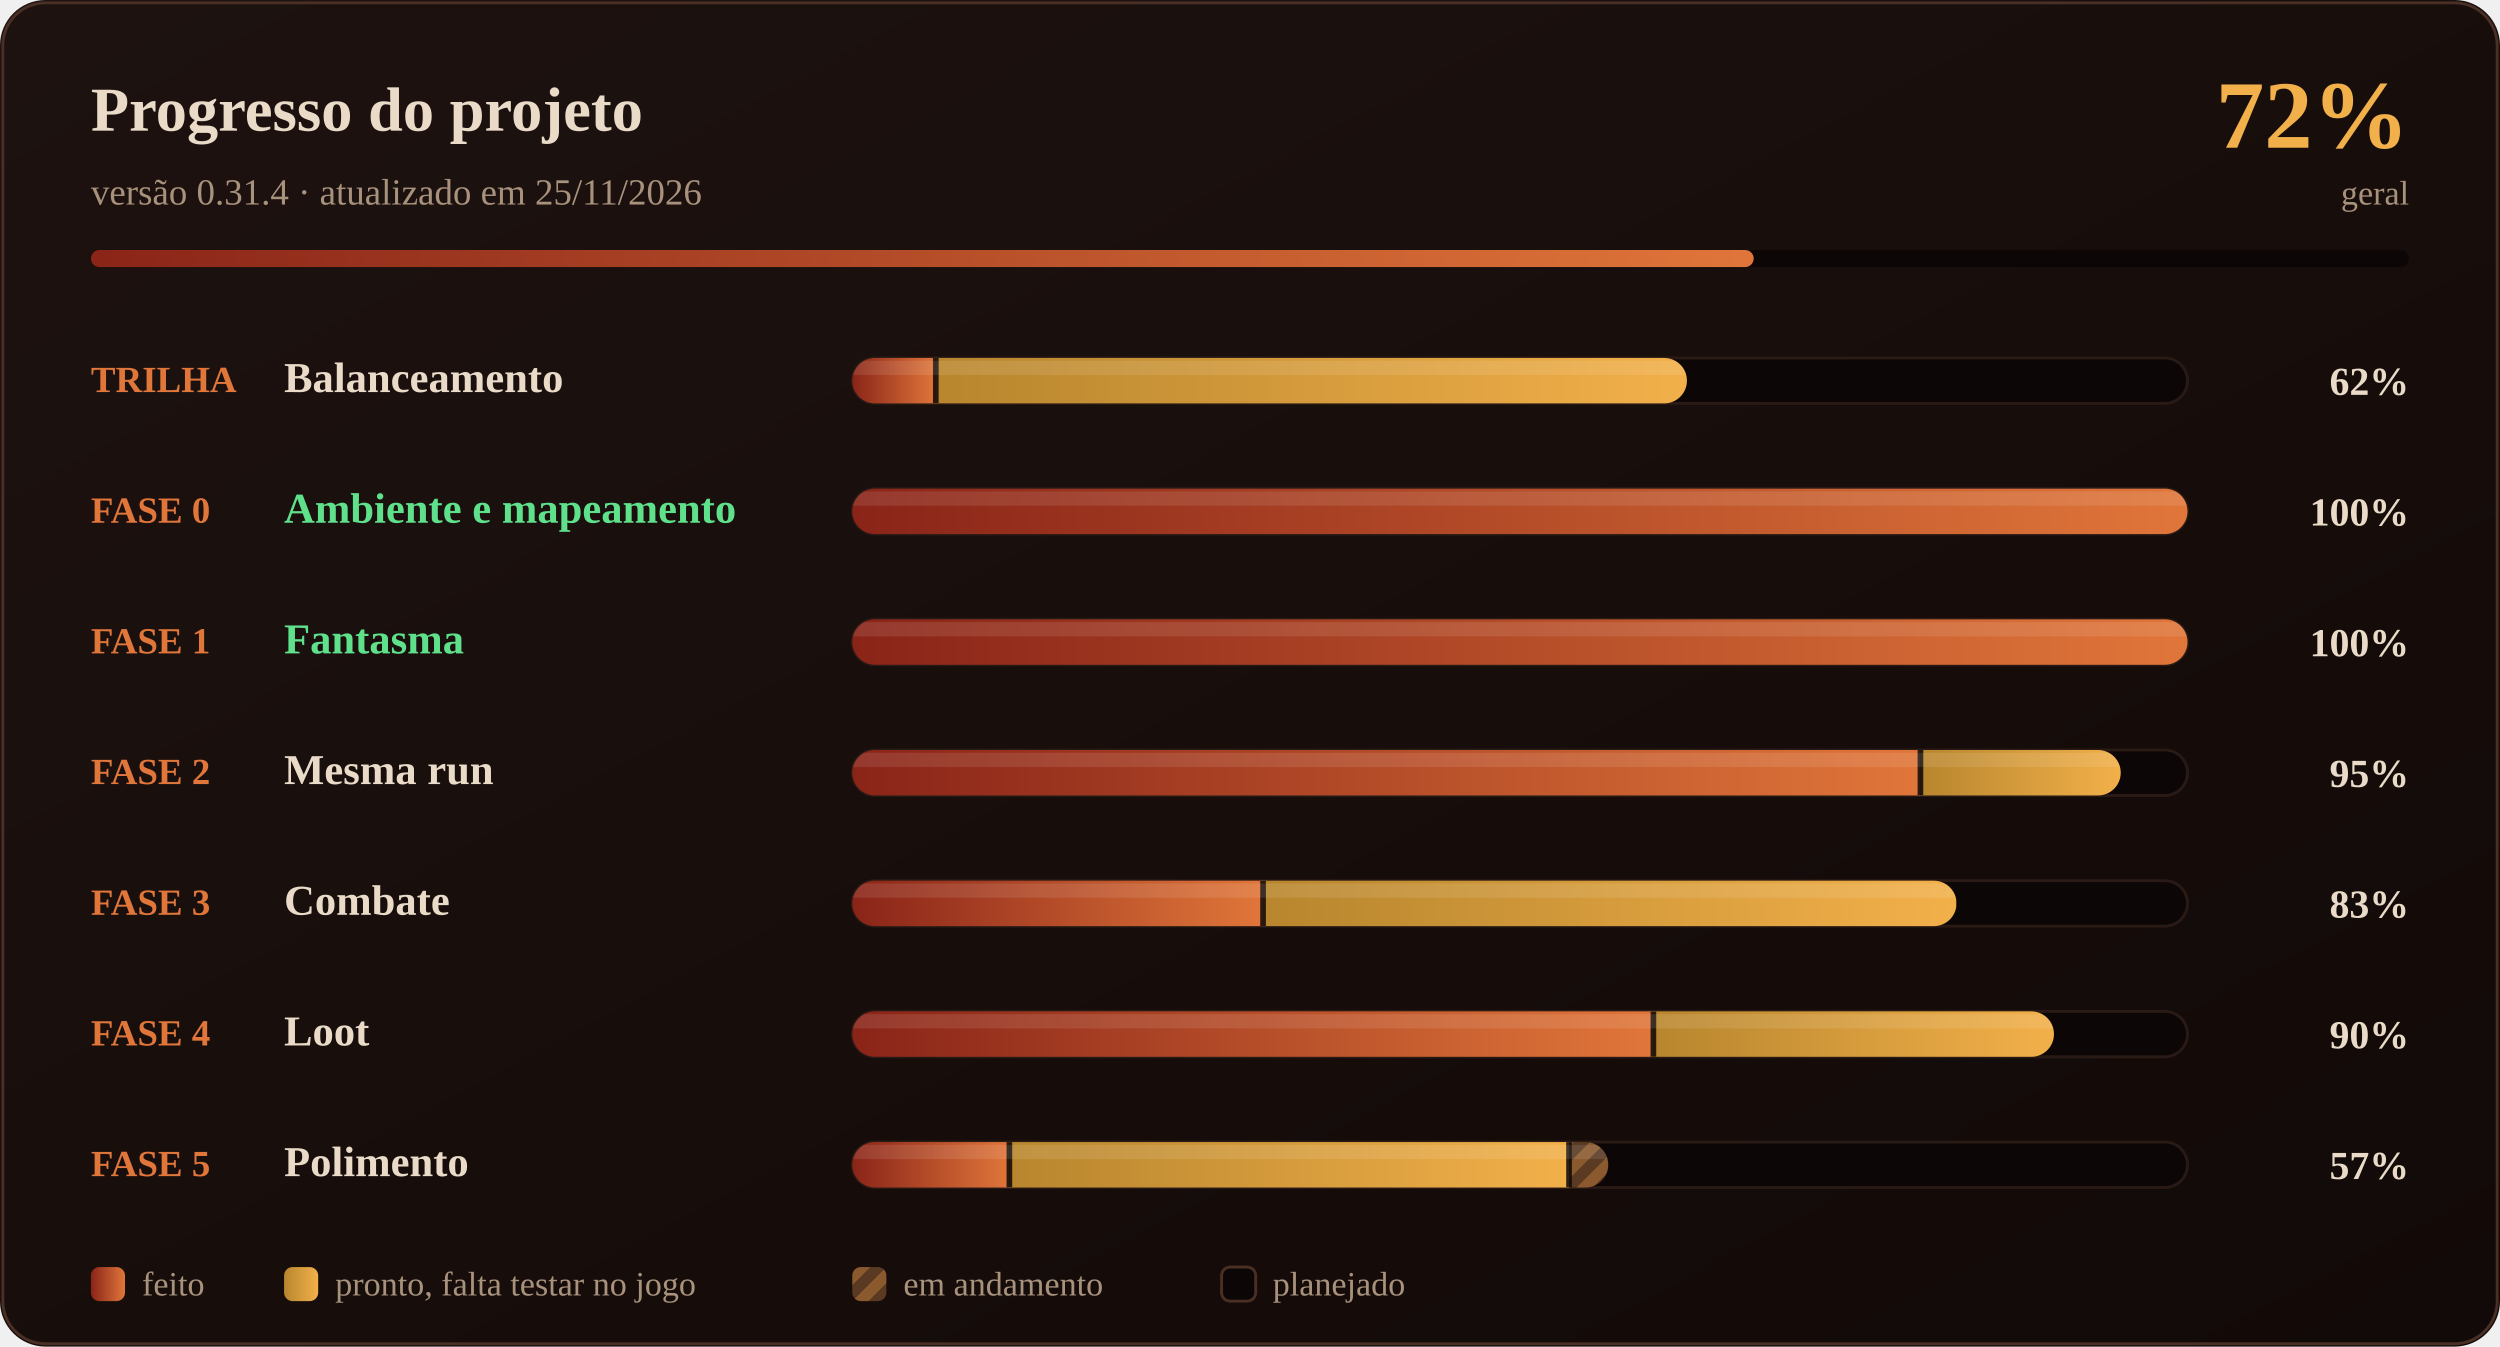
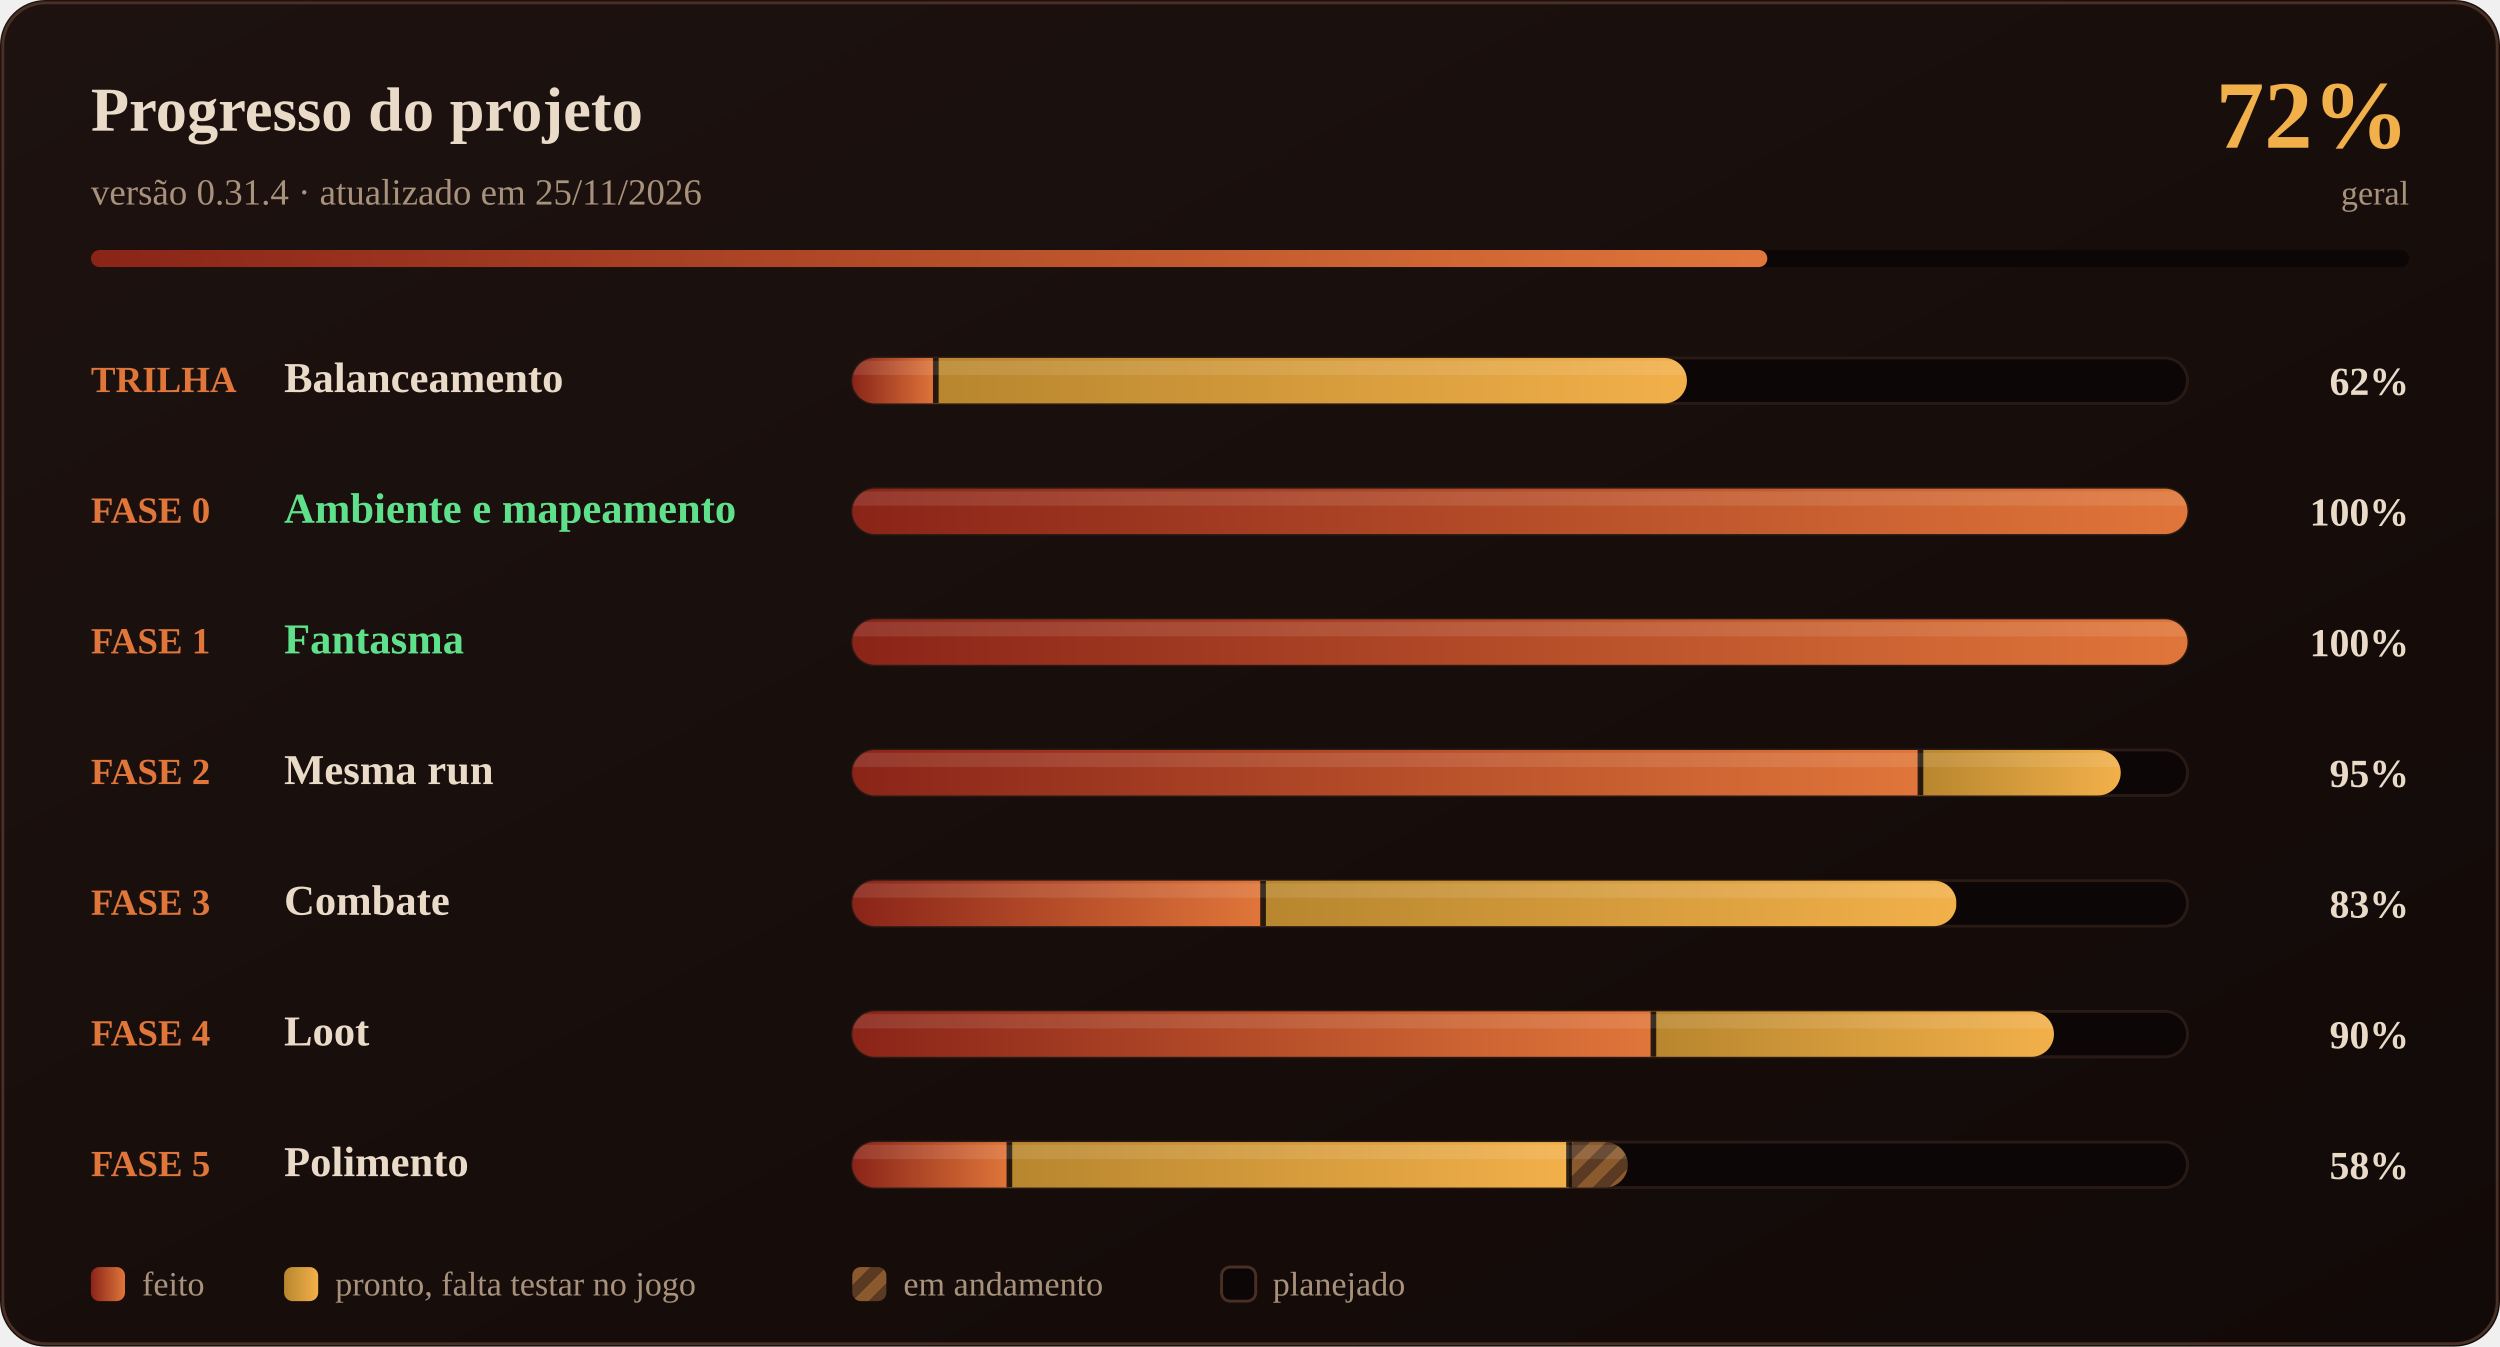
<svg xmlns="http://www.w3.org/2000/svg" width="880" height="474" viewBox="0 0 880 474" font-family="Georgia, 'Times New Roman', serif">
  <defs>
    <linearGradient id="fundo" x1="0" y1="0" x2="1" y2="1">
      <stop offset="0" stop-color="#1d1210" />
      <stop offset="1" stop-color="#120a08" />
    </linearGradient>
    <linearGradient id="fogo" x1="0" y1="0" x2="1" y2="0">
      <stop offset="0" stop-color="#8a2418" />
      <stop offset="1" stop-color="#e0763a" />
    </linearGradient>
    <linearGradient id="teste" x1="0" y1="0" x2="1" y2="0">
      <stop offset="0" stop-color="#b8862e" />
      <stop offset="1" stop-color="#f2b04a" />
    </linearGradient>
    <pattern id="andamento" width="8" height="8" patternUnits="userSpaceOnUse" patternTransform="rotate(45)">
      <rect width="8" height="8" fill="#5a3a22" />
      <rect width="4" height="8" fill="#8a5a2e" />
    </pattern>
  </defs>
  <rect width="880" height="474" rx="16" fill="url(#fundo)" />
  <rect x="1" y="1" width="878" height="472" rx="15" fill="none" stroke="#4a2f25" />
  <text x="32" y="46" fill="#eadbc8" font-size="22" font-weight="700">Progresso do projeto</text>
  <text x="32" y="72" fill="#a8927c" font-size="13">versão 0.31.4 · atualizado em 25/11/2026</text>
  <text x="848" y="52" fill="#f2b04a" font-size="34" font-weight="800" text-anchor="end">72%</text>
  <text x="848" y="72" fill="#a8927c" font-size="12" text-anchor="end">geral</text>
  <rect x="32" y="88" width="816" height="6" rx="3" fill="#0c0706" />
-   <rect x="32" y="88" width="585.3" height="6" rx="3" fill="url(#fogo)" />
+   <rect x="32" y="88" width="590.1" height="6" rx="3" fill="url(#fogo)" />
  <text x="32" y="138" fill="#e0763a" font-size="13" font-weight="700">TRILHA</text>
  <text x="100" y="138" fill="#eadbc8" font-size="15" font-weight="600">Balanceamento</text>
  <rect x="300" y="126" width="470" height="16" rx="8" fill="#0c0706" stroke="#2a1a15" />
  <clipPath id="barra0">
    <rect x="300" y="126" width="293.8" height="16" rx="8" />
  </clipPath>
  <g clip-path="url(#barra0)">
    <rect x="300.0" y="126" width="29.4" height="16" fill="url(#fogo)" />
    <rect x="329.4" y="126" width="264.4" height="16" fill="url(#teste)" />
    <rect x="328.4" y="126" width="2" height="16" fill="#0c0706" opacity="0.85" />
    <rect x="300" y="127" width="293.8" height="5" fill="#fff" opacity="0.10" />
  </g>
  <text x="848" y="139" fill="#eadbc8" font-size="14" font-weight="700" text-anchor="end">62%</text>
  <text x="32" y="184" fill="#e0763a" font-size="13" font-weight="700">FASE 0</text>
  <text x="100" y="184" fill="#5fe08a" font-size="15" font-weight="600">Ambiente e mapeamento</text>
  <rect x="300" y="172" width="470" height="16" rx="8" fill="#0c0706" stroke="#2a1a15" />
  <clipPath id="barra1">
    <rect x="300" y="172" width="470.0" height="16" rx="8" />
  </clipPath>
  <g clip-path="url(#barra1)">
    <rect x="300.0" y="172" width="470.0" height="16" fill="url(#fogo)" />
    <rect x="300" y="173" width="470.0" height="5" fill="#fff" opacity="0.10" />
  </g>
  <text x="848" y="185" fill="#eadbc8" font-size="14" font-weight="700" text-anchor="end">100%</text>
  <text x="32" y="230" fill="#e0763a" font-size="13" font-weight="700">FASE 1</text>
  <text x="100" y="230" fill="#5fe08a" font-size="15" font-weight="600">Fantasma</text>
  <rect x="300" y="218" width="470" height="16" rx="8" fill="#0c0706" stroke="#2a1a15" />
  <clipPath id="barra2">
    <rect x="300" y="218" width="470.0" height="16" rx="8" />
  </clipPath>
  <g clip-path="url(#barra2)">
    <rect x="300.0" y="218" width="470.0" height="16" fill="url(#fogo)" />
    <rect x="300" y="219" width="470.0" height="5" fill="#fff" opacity="0.10" />
  </g>
  <text x="848" y="231" fill="#eadbc8" font-size="14" font-weight="700" text-anchor="end">100%</text>
  <text x="32" y="276" fill="#e0763a" font-size="13" font-weight="700">FASE 2</text>
  <text x="100" y="276" fill="#eadbc8" font-size="15" font-weight="600">Mesma run</text>
  <rect x="300" y="264" width="470" height="16" rx="8" fill="#0c0706" stroke="#2a1a15" />
  <clipPath id="barra3">
    <rect x="300" y="264" width="446.5" height="16" rx="8" />
  </clipPath>
  <g clip-path="url(#barra3)">
    <rect x="300.0" y="264" width="376.0" height="16" fill="url(#fogo)" />
    <rect x="676.0" y="264" width="70.5" height="16" fill="url(#teste)" />
    <rect x="675.0" y="264" width="2" height="16" fill="#0c0706" opacity="0.85" />
    <rect x="300" y="265" width="446.5" height="5" fill="#fff" opacity="0.10" />
  </g>
  <text x="848" y="277" fill="#eadbc8" font-size="14" font-weight="700" text-anchor="end">95%</text>
  <text x="32" y="322" fill="#e0763a" font-size="13" font-weight="700">FASE 3</text>
  <text x="100" y="322" fill="#eadbc8" font-size="15" font-weight="600">Combate</text>
  <rect x="300" y="310" width="470" height="16" rx="8" fill="#0c0706" stroke="#2a1a15" />
  <clipPath id="barra4">
    <rect x="300" y="310" width="388.7" height="16" rx="8" />
  </clipPath>
  <g clip-path="url(#barra4)">
    <rect x="300.0" y="310" width="144.6" height="16" fill="url(#fogo)" />
    <rect x="444.6" y="310" width="244.0" height="16" fill="url(#teste)" />
    <rect x="443.6" y="310" width="2" height="16" fill="#0c0706" opacity="0.85" />
    <rect x="300" y="311" width="388.7" height="5" fill="#fff" opacity="0.10" />
  </g>
  <text x="848" y="323" fill="#eadbc8" font-size="14" font-weight="700" text-anchor="end">83%</text>
  <text x="32" y="368" fill="#e0763a" font-size="13" font-weight="700">FASE 4</text>
  <text x="100" y="368" fill="#eadbc8" font-size="15" font-weight="600">Loot</text>
  <rect x="300" y="356" width="470" height="16" rx="8" fill="#0c0706" stroke="#2a1a15" />
  <clipPath id="barra5">
    <rect x="300" y="356" width="423.0" height="16" rx="8" />
  </clipPath>
  <g clip-path="url(#barra5)">
    <rect x="300.0" y="356" width="282.0" height="16" fill="url(#fogo)" />
    <rect x="582.0" y="356" width="141.0" height="16" fill="url(#teste)" />
    <rect x="581.0" y="356" width="2" height="16" fill="#0c0706" opacity="0.85" />
    <rect x="300" y="357" width="423.0" height="5" fill="#fff" opacity="0.10" />
  </g>
  <text x="848" y="369" fill="#eadbc8" font-size="14" font-weight="700" text-anchor="end">90%</text>
  <text x="32" y="414" fill="#e0763a" font-size="13" font-weight="700">FASE 5</text>
  <text x="100" y="414" fill="#eadbc8" font-size="15" font-weight="600">Polimento</text>
  <rect x="300" y="402" width="470" height="16" rx="8" fill="#0c0706" stroke="#2a1a15" />
  <clipPath id="barra6">
-     <rect x="300" y="402" width="266.1" height="16" rx="8" />
+     <rect x="300" y="402" width="273.0" height="16" rx="8" />
  </clipPath>
  <g clip-path="url(#barra6)">
    <rect x="300.0" y="402" width="55.3" height="16" fill="url(#fogo)" />
    <rect x="355.3" y="402" width="197.0" height="16" fill="url(#teste)" />
    <rect x="354.3" y="402" width="2" height="16" fill="#0c0706" opacity="0.85" />
-     <rect x="552.3" y="402" width="13.8" height="16" fill="url(#andamento)" />
+     <rect x="552.3" y="402" width="20.7" height="16" fill="url(#andamento)" />
    <rect x="551.3" y="402" width="2" height="16" fill="#0c0706" opacity="0.85" />
-     <rect x="300" y="403" width="266.1" height="5" fill="#fff" opacity="0.10" />
+     <rect x="300" y="403" width="273.0" height="5" fill="#fff" opacity="0.10" />
  </g>
-   <text x="848" y="415" fill="#eadbc8" font-size="14" font-weight="700" text-anchor="end">57%</text>
+   <text x="848" y="415" fill="#eadbc8" font-size="14" font-weight="700" text-anchor="end">58%</text>
  <rect x="32" y="446" width="12" height="12" rx="3" fill="url(#fogo)" />
  <text x="50" y="456" fill="#a8927c" font-size="12">feito</text>
  <rect x="100" y="446" width="12" height="12" rx="3" fill="url(#teste)" />
  <text x="118" y="456" fill="#a8927c" font-size="12">pronto, falta testar no jogo</text>
  <rect x="300" y="446" width="12" height="12" rx="3" fill="url(#andamento)" />
  <text x="318" y="456" fill="#a8927c" font-size="12">em andamento</text>
  <rect x="430" y="446" width="12" height="12" rx="3" fill="#0c0706" stroke="#4a2f25" />
  <text x="448" y="456" fill="#a8927c" font-size="12">planejado</text>
</svg>
